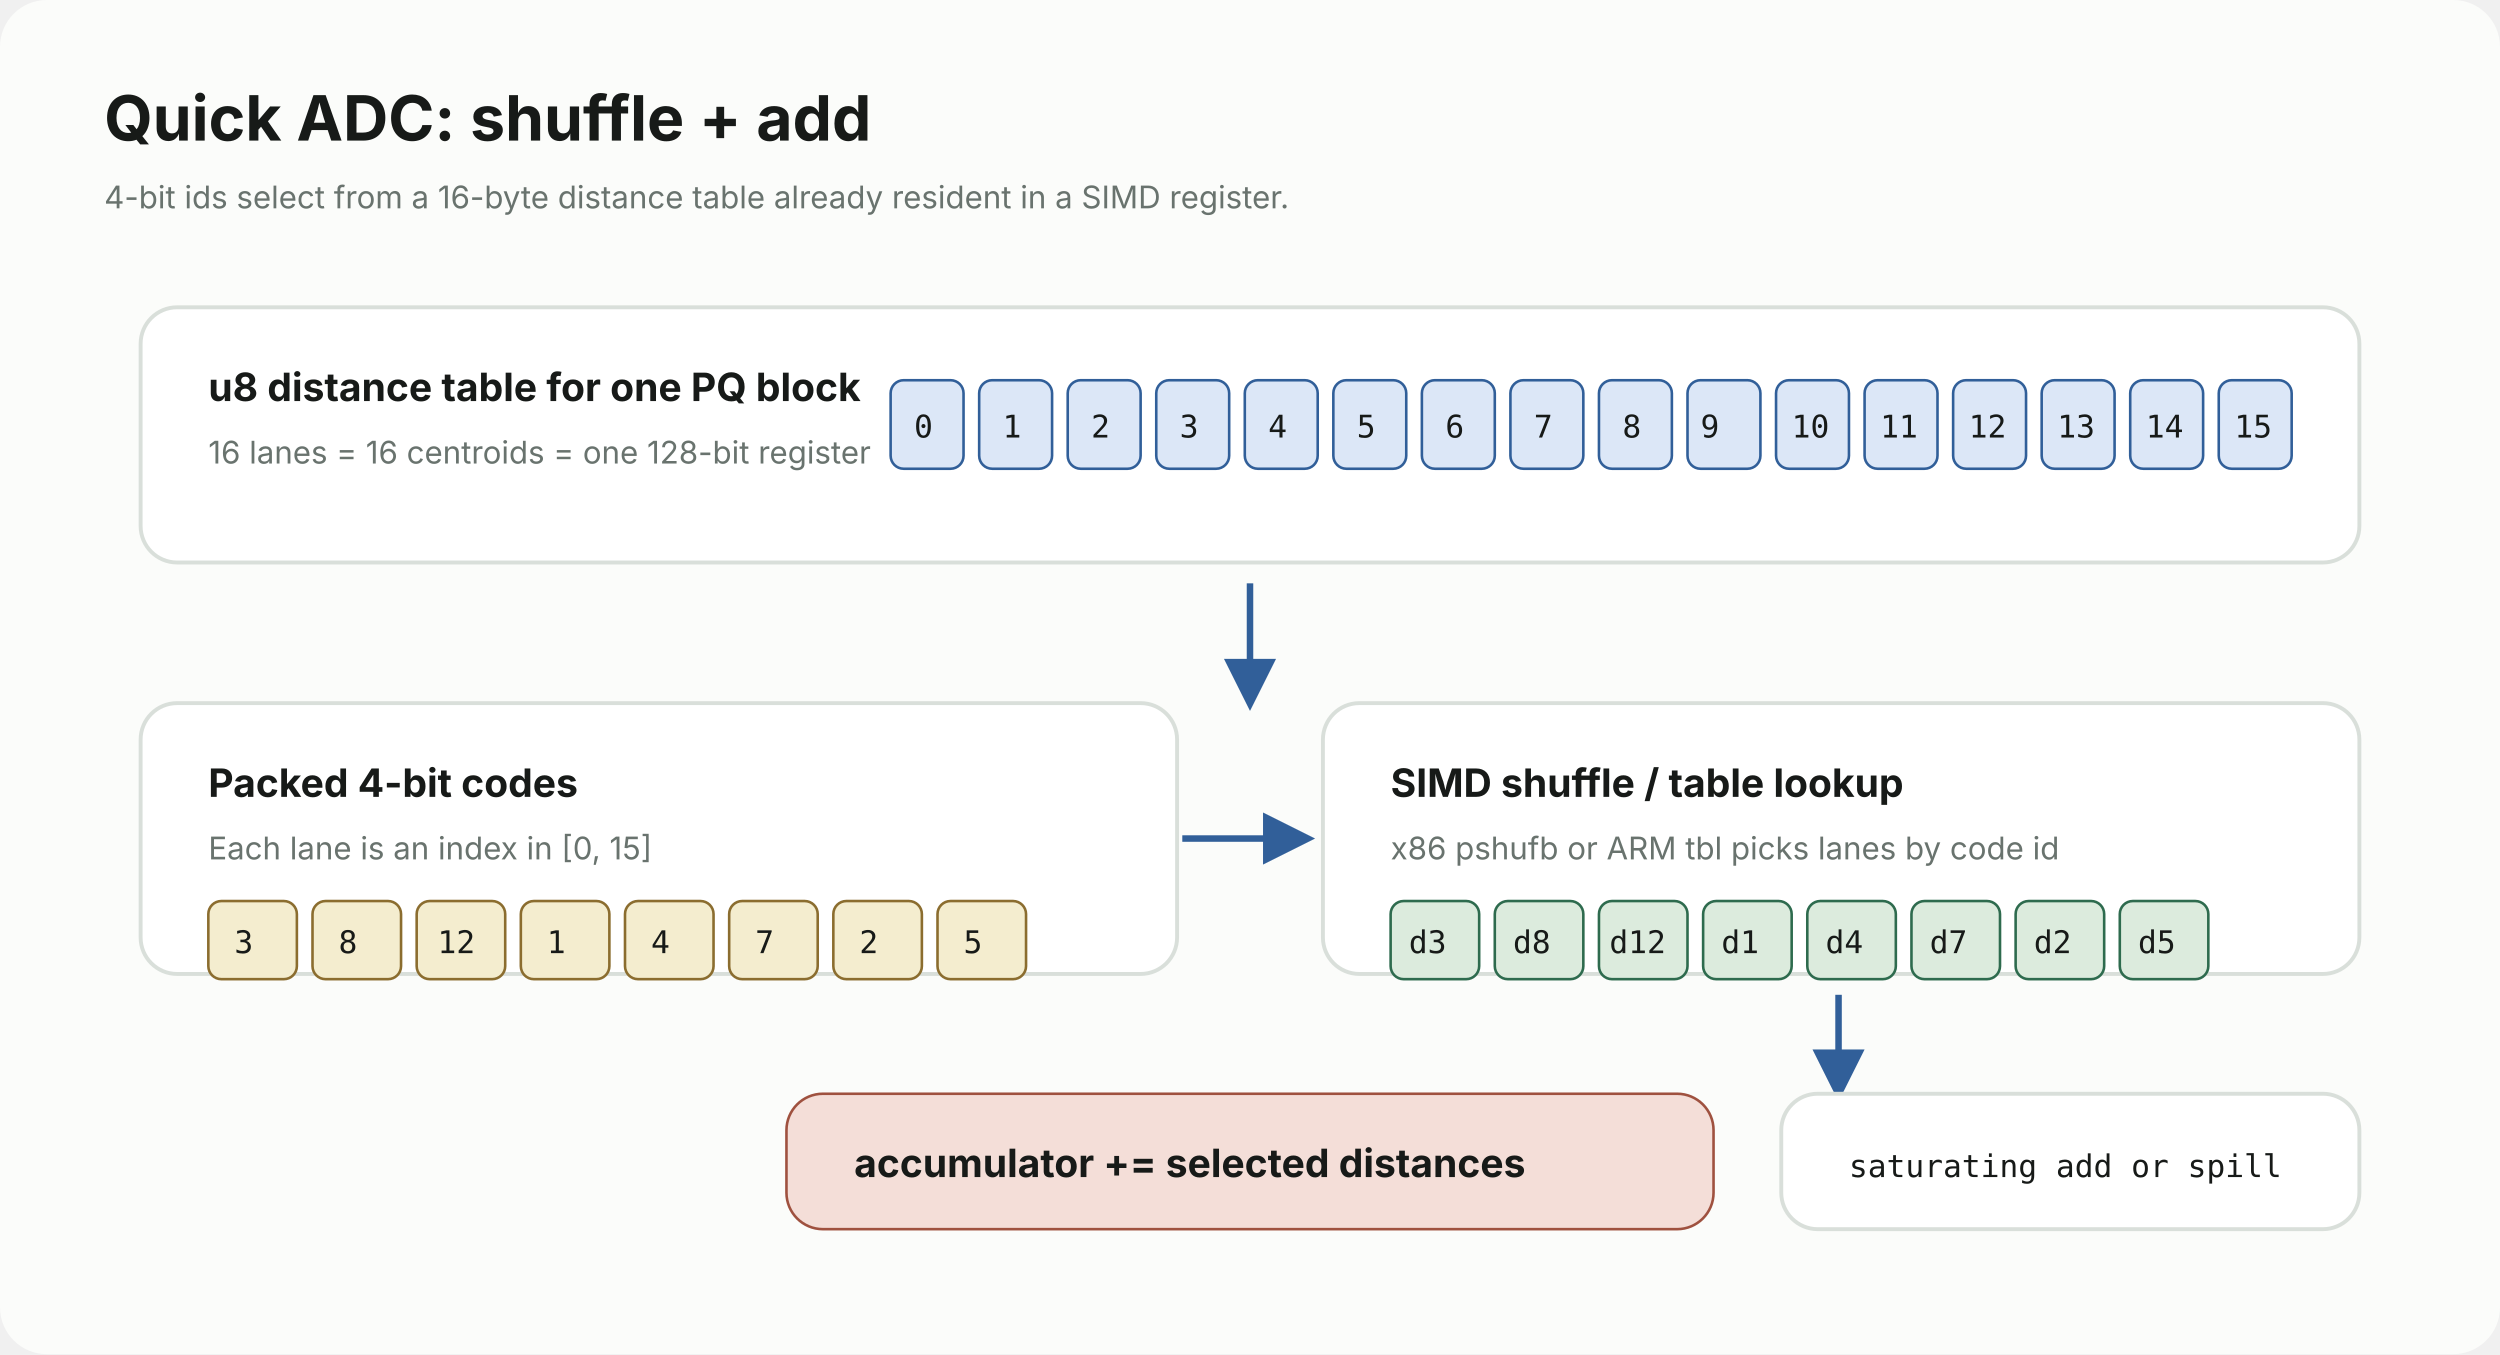
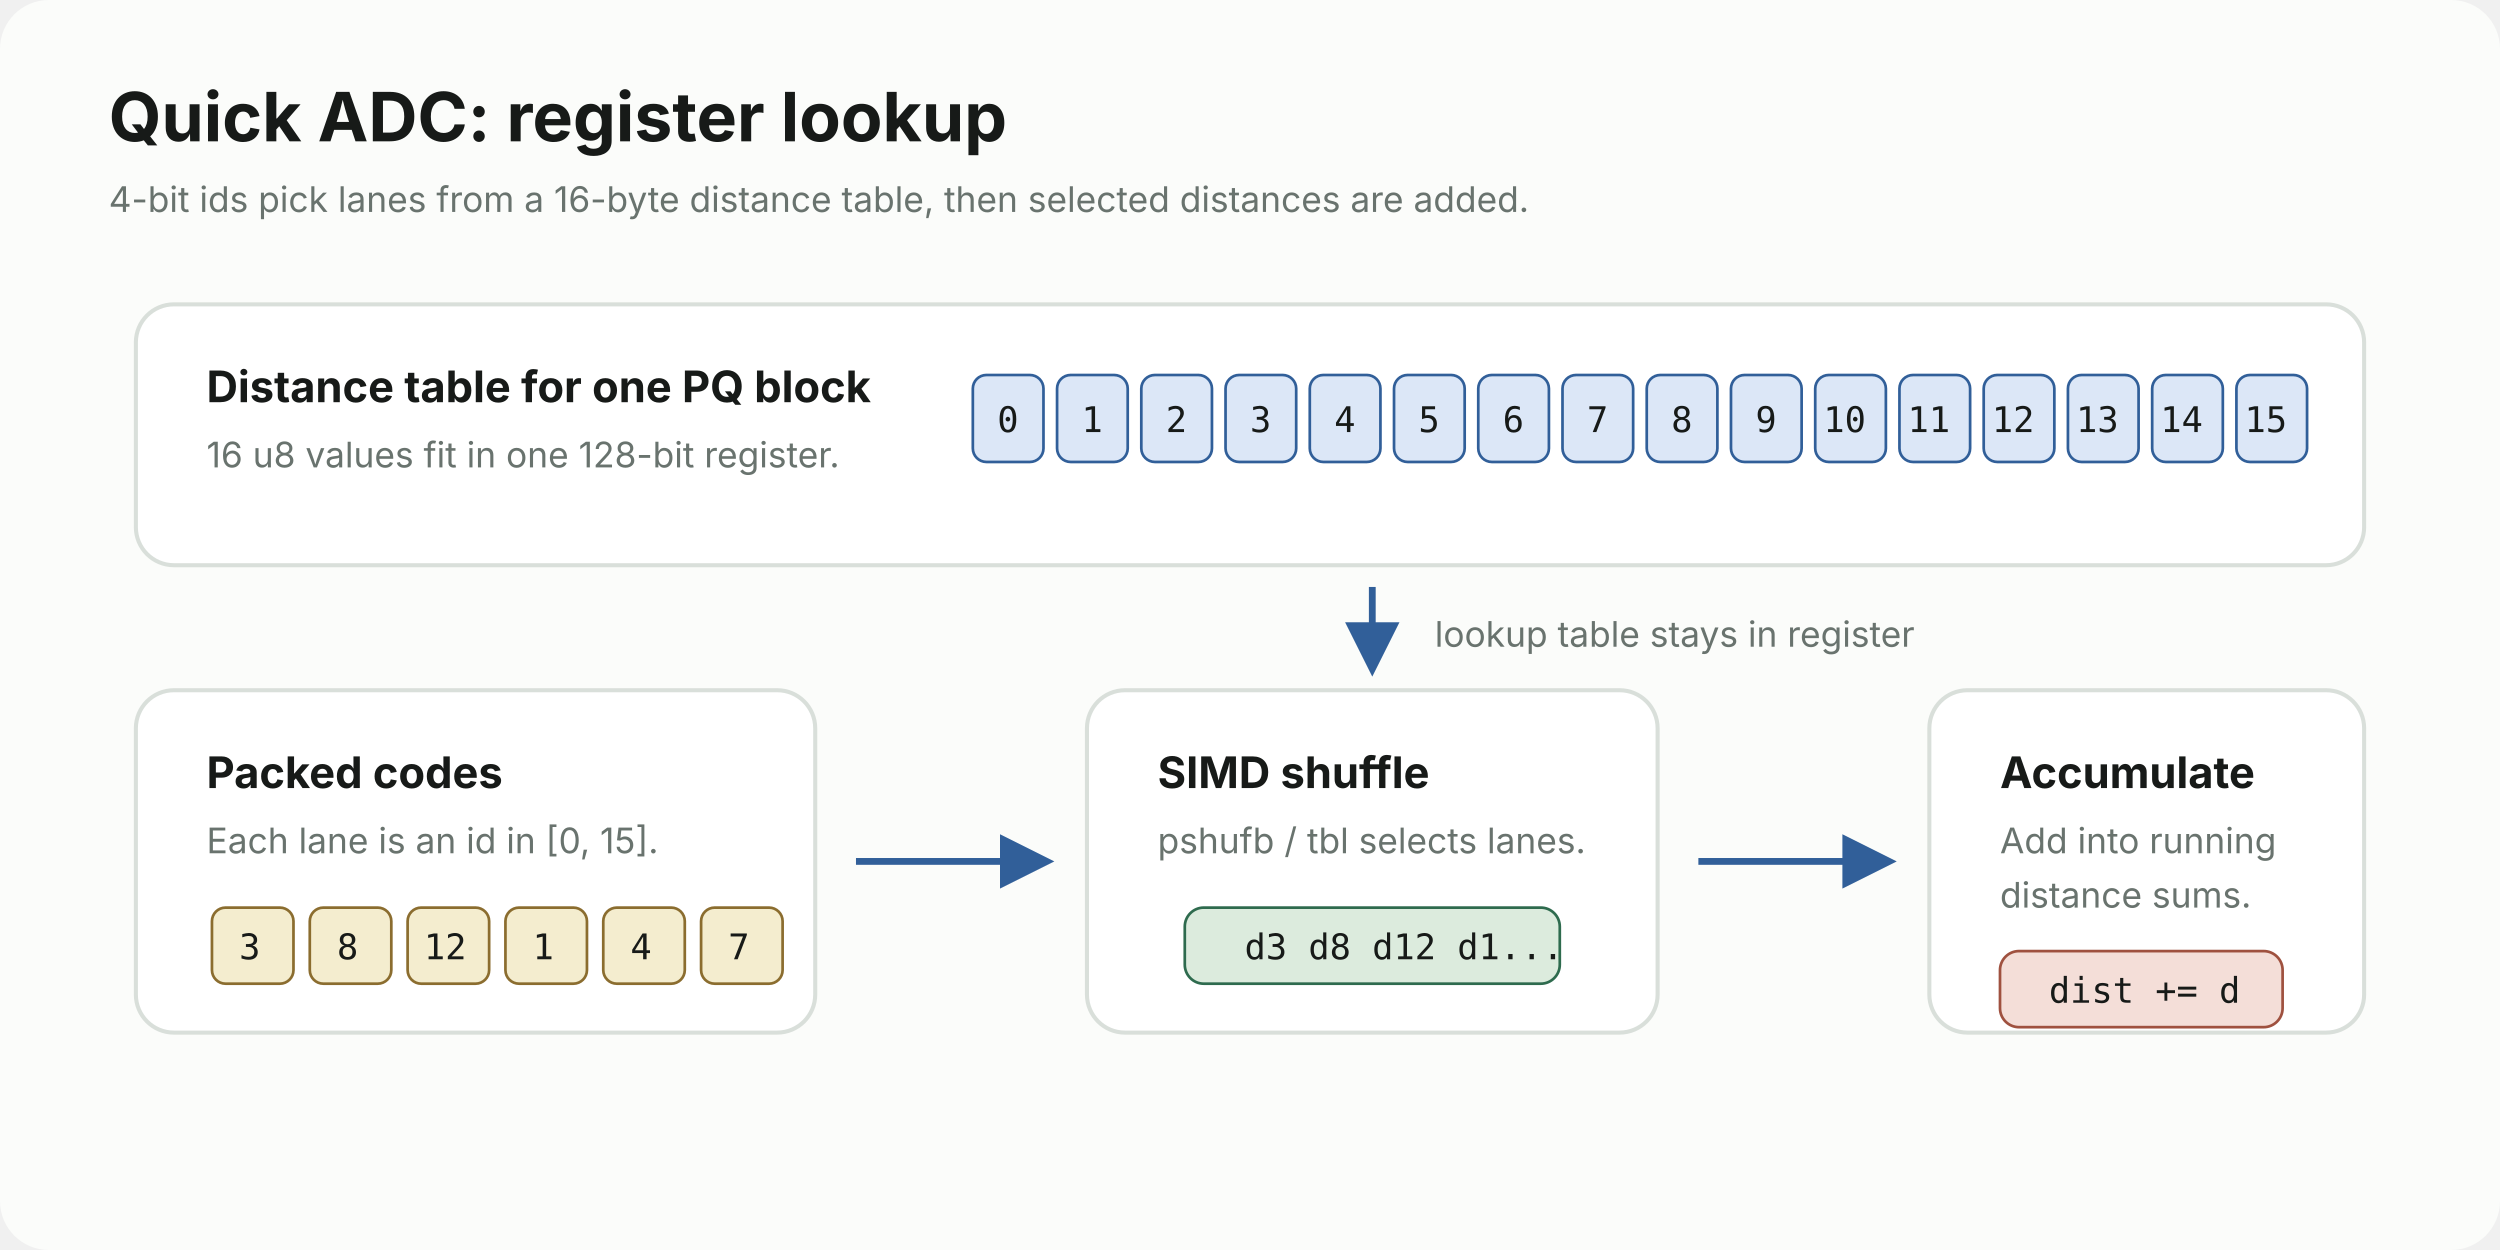
- <svg xmlns="http://www.w3.org/2000/svg" viewBox="0 0 960 520" role="img" aria-labelledby="title desc">
+ <svg xmlns="http://www.w3.org/2000/svg" viewBox="0 0 920 460" role="img" aria-labelledby="title desc">
  <defs>
-     <marker id="arrow" viewBox="0 0 10 10" refX="8.5" refY="5" markerWidth="8" markerHeight="8" orient="auto-start-reverse">
-       <path d="M 0 0 L 10 5 L 0 10 z" fill="#315f99" />
+     <marker id="arrow" viewBox="0 0 10 10" refX="8.5" refY="5" markerWidth="8" markerHeight="8" orient="auto">
+       <path d="M0 0 10 5 0 10z" fill="#315f99" />
    </marker>
    <style>
      .bg { fill: #fbfcfa; }
-       .panel { fill: #ffffff; stroke: #d9dfda; stroke-width: 1.5; }
-       .title { font: 700 24px Inter, system-ui, sans-serif; fill: #171a18; }
-       .label { font: 700 15px Inter, system-ui, sans-serif; fill: #171a18; }
-       .small { font: 12px Inter, system-ui, sans-serif; fill: #69736e; }
-       .mono { font: 12px ui-monospace, SFMono-Regular, Consolas, monospace; fill: #171a18; }
+       .panel { fill: #fff; stroke: #d9dfda; stroke-width: 1.5; }
+       .title { font: 700 25px Inter, system-ui, sans-serif; fill: #171a18; }
+       .label { font: 700 16px Inter, system-ui, sans-serif; fill: #171a18; }
+       .body { font: 13px Inter, system-ui, sans-serif; fill: #69736e; }
+       .mono { font: 13px ui-monospace, SFMono-Regular, Consolas, monospace; fill: #171a18; }
      .lane { fill: #dce7f7; stroke: #315f99; }
      .code { fill: #f4edcf; stroke: #8b6d2f; }
      .out { fill: #dcebdd; stroke: #2e6b4e; }
      .acc { fill: #f4ded8; stroke: #9f513f; }
      .arrow { fill: none; stroke: #315f99; stroke-width: 2.5; marker-end: url(#arrow); }
    </style>
  </defs>
-   <rect class="bg" width="960" height="520" rx="18" />
-   <text class="title" x="40" y="54">Quick ADC: shuffle + add</text>
-   <text class="small" x="40" y="80">4-bit ids select from a 16-byte distance table already resident in a SIMD register.</text>
-   <rect class="panel" x="54" y="118" width="852" height="98" rx="14" />
-   <text class="label" x="80" y="154">u8 distance table for one PQ block</text>
-   <text class="small" x="80" y="178">16 lanes = 16 centroids = one 128-bit register</text>
-   <g transform="translate(342 146)">
-     <rect class="lane" x="0" y="0" width="28" height="34" rx="5" />
-     <text class="mono" x="9" y="22">0</text>
-     <rect class="lane" x="34" y="0" width="28" height="34" rx="5" />
-     <text class="mono" x="43" y="22">1</text>
-     <rect class="lane" x="68" y="0" width="28" height="34" rx="5" />
-     <text class="mono" x="77" y="22">2</text>
-     <rect class="lane" x="102" y="0" width="28" height="34" rx="5" />
-     <text class="mono" x="111" y="22">3</text>
-     <rect class="lane" x="136" y="0" width="28" height="34" rx="5" />
-     <text class="mono" x="145" y="22">4</text>
-     <rect class="lane" x="170" y="0" width="28" height="34" rx="5" />
-     <text class="mono" x="179" y="22">5</text>
-     <rect class="lane" x="204" y="0" width="28" height="34" rx="5" />
-     <text class="mono" x="213" y="22">6</text>
-     <rect class="lane" x="238" y="0" width="28" height="34" rx="5" />
-     <text class="mono" x="247" y="22">7</text>
-     <rect class="lane" x="272" y="0" width="28" height="34" rx="5" />
-     <text class="mono" x="281" y="22">8</text>
-     <rect class="lane" x="306" y="0" width="28" height="34" rx="5" />
-     <text class="mono" x="311" y="22">9</text>
-     <rect class="lane" x="340" y="0" width="28" height="34" rx="5" />
-     <text class="mono" x="346" y="22">10</text>
-     <rect class="lane" x="374" y="0" width="28" height="34" rx="5" />
-     <text class="mono" x="380" y="22">11</text>
-     <rect class="lane" x="408" y="0" width="28" height="34" rx="5" />
-     <text class="mono" x="414" y="22">12</text>
-     <rect class="lane" x="442" y="0" width="28" height="34" rx="5" />
-     <text class="mono" x="448" y="22">13</text>
-     <rect class="lane" x="476" y="0" width="28" height="34" rx="5" />
-     <text class="mono" x="482" y="22">14</text>
-     <rect class="lane" x="510" y="0" width="28" height="34" rx="5" />
-     <text class="mono" x="516" y="22">15</text>
+   <rect class="bg" width="920" height="460" rx="18" />
+   <text class="title" x="40" y="52">Quick ADC: register lookup</text>
+   <text class="body" x="40" y="78">4-bit ids pick lanes from a 16-byte distance table, then selected distances are added.</text>
+   <rect class="panel" x="50" y="112" width="820" height="96" rx="14" />
+   <text class="label" x="76" y="148">Distance table for one PQ block</text>
+   <text class="body" x="76" y="172">16 u8 values fit in one 128-bit register.</text>
+   <g transform="translate(358 138)">
+     <rect class="lane" x="0" y="0" width="26" height="32" rx="5" />
+     <text class="mono" x="9" y="21">0</text>
+     <rect class="lane" x="31" y="0" width="26" height="32" rx="5" />
+     <text class="mono" x="40" y="21">1</text>
+     <rect class="lane" x="62" y="0" width="26" height="32" rx="5" />
+     <text class="mono" x="71" y="21">2</text>
+     <rect class="lane" x="93" y="0" width="26" height="32" rx="5" />
+     <text class="mono" x="102" y="21">3</text>
+     <rect class="lane" x="124" y="0" width="26" height="32" rx="5" />
+     <text class="mono" x="133" y="21">4</text>
+     <rect class="lane" x="155" y="0" width="26" height="32" rx="5" />
+     <text class="mono" x="164" y="21">5</text>
+     <rect class="lane" x="186" y="0" width="26" height="32" rx="5" />
+     <text class="mono" x="195" y="21">6</text>
+     <rect class="lane" x="217" y="0" width="26" height="32" rx="5" />
+     <text class="mono" x="226" y="21">7</text>
+     <rect class="lane" x="248" y="0" width="26" height="32" rx="5" />
+     <text class="mono" x="257" y="21">8</text>
+     <rect class="lane" x="279" y="0" width="26" height="32" rx="5" />
+     <text class="mono" x="288" y="21">9</text>
+     <rect class="lane" x="310" y="0" width="26" height="32" rx="5" />
+     <text class="mono" x="313" y="21">10</text>
+     <rect class="lane" x="341" y="0" width="26" height="32" rx="5" />
+     <text class="mono" x="344" y="21">11</text>
+     <rect class="lane" x="372" y="0" width="26" height="32" rx="5" />
+     <text class="mono" x="375" y="21">12</text>
+     <rect class="lane" x="403" y="0" width="26" height="32" rx="5" />
+     <text class="mono" x="406" y="21">13</text>
+     <rect class="lane" x="434" y="0" width="26" height="32" rx="5" />
+     <text class="mono" x="437" y="21">14</text>
+     <rect class="lane" x="465" y="0" width="26" height="32" rx="5" />
+     <text class="mono" x="468" y="21">15</text>
  </g>
-   <path class="arrow" d="M480 224 L480 270" />
-   <rect class="panel" x="54" y="270" width="398" height="104" rx="14" />
-   <text class="label" x="80" y="306">Packed 4-bit codes</text>
-   <text class="small" x="80" y="330">Each lane is an index in [0, 15]</text>
-   <g transform="translate(80 346)">
-     <rect class="code" x="0" y="0" width="34" height="30" rx="5" />
-     <text class="mono" x="10" y="20">3</text>
-     <rect class="code" x="40" y="0" width="34" height="30" rx="5" />
-     <text class="mono" x="50" y="20">8</text>
-     <rect class="code" x="80" y="0" width="34" height="30" rx="5" />
-     <text class="mono" x="88" y="20">12</text>
-     <rect class="code" x="120" y="0" width="34" height="30" rx="5" />
-     <text class="mono" x="130" y="20">1</text>
-     <rect class="code" x="160" y="0" width="34" height="30" rx="5" />
-     <text class="mono" x="170" y="20">4</text>
-     <rect class="code" x="200" y="0" width="34" height="30" rx="5" />
-     <text class="mono" x="210" y="20">7</text>
-     <rect class="code" x="240" y="0" width="34" height="30" rx="5" />
-     <text class="mono" x="250" y="20">2</text>
-     <rect class="code" x="280" y="0" width="34" height="30" rx="5" />
-     <text class="mono" x="290" y="20">5</text>
+   <rect class="panel" x="50" y="254" width="250" height="126" rx="14" />
+   <text class="label" x="76" y="290">Packed codes</text>
+   <text class="body" x="76" y="314">Each lane is an id in [0, 15].</text>
+   <g transform="translate(78 334)">
+     <rect class="code" x="0" y="0" width="30" height="28" rx="5" />
+     <text class="mono" x="10" y="19">3</text>
+     <rect class="code" x="36" y="0" width="30" height="28" rx="5" />
+     <text class="mono" x="46" y="19">8</text>
+     <rect class="code" x="72" y="0" width="30" height="28" rx="5" />
+     <text class="mono" x="78" y="19">12</text>
+     <rect class="code" x="108" y="0" width="30" height="28" rx="5" />
+     <text class="mono" x="118" y="19">1</text>
+     <rect class="code" x="144" y="0" width="30" height="28" rx="5" />
+     <text class="mono" x="154" y="19">4</text>
+     <rect class="code" x="180" y="0" width="30" height="28" rx="5" />
+     <text class="mono" x="190" y="19">7</text>
  </g>
-   <rect class="panel" x="508" y="270" width="398" height="104" rx="14" />
-   <text class="label" x="534" y="306">SIMD shuffle / table lookup</text>
-   <text class="small" x="534" y="330">x86 pshufb or ARM tbl picks lanes by code id</text>
-   <g transform="translate(534 346)">
-     <rect class="out" x="0" y="0" width="34" height="30" rx="5" />
-     <text class="mono" x="7" y="20">d3</text>
-     <rect class="out" x="40" y="0" width="34" height="30" rx="5" />
-     <text class="mono" x="47" y="20">d8</text>
-     <rect class="out" x="80" y="0" width="34" height="30" rx="5" />
-     <text class="mono" x="84" y="20">d12</text>
-     <rect class="out" x="120" y="0" width="34" height="30" rx="5" />
-     <text class="mono" x="127" y="20">d1</text>
-     <rect class="out" x="160" y="0" width="34" height="30" rx="5" />
-     <text class="mono" x="167" y="20">d4</text>
-     <rect class="out" x="200" y="0" width="34" height="30" rx="5" />
-     <text class="mono" x="207" y="20">d7</text>
-     <rect class="out" x="240" y="0" width="34" height="30" rx="5" />
-     <text class="mono" x="247" y="20">d2</text>
-     <rect class="out" x="280" y="0" width="34" height="30" rx="5" />
-     <text class="mono" x="287" y="20">d5</text>
-   </g>
-   <path class="arrow" d="M454 322 L502 322" />
-   <path class="arrow" d="M706 382 L706 420" />
-   <rect class="acc" x="302" y="420" width="356" height="52" rx="14" />
-   <text class="label" x="328" y="452">accumulator += selected distances</text>
-   <rect class="panel" x="684" y="420" width="222" height="52" rx="14" />
-   <text class="mono" x="710" y="452">saturating add or spill</text>
+   <path class="arrow" d="M315 317h70" />
+   <rect class="panel" x="400" y="254" width="210" height="126" rx="14" />
+   <text class="label" x="426" y="290">SIMD shuffle</text>
+   <text class="body" x="426" y="314">pshufb / tbl selects lanes.</text>
+   <rect class="out" x="436" y="334" width="138" height="28" rx="7" />
+   <text class="mono" x="458" y="353">d3 d8 d12 d1...</text>
+   <path class="arrow" d="M625 317h70" />
+   <rect class="panel" x="710" y="254" width="160" height="126" rx="14" />
+   <text class="label" x="736" y="290">Accumulate</text>
+   <text class="body" x="736" y="314">Add into running</text>
+   <text class="body" x="736" y="334">distance sums.</text>
+   <rect class="acc" x="736" y="350" width="104" height="28" rx="7" />
+   <text class="mono" x="754" y="369">dist += d</text>
+   <path class="arrow" d="M505 216v30" />
+   <text class="body" x="528" y="238">lookup table stays in register</text>
</svg>
